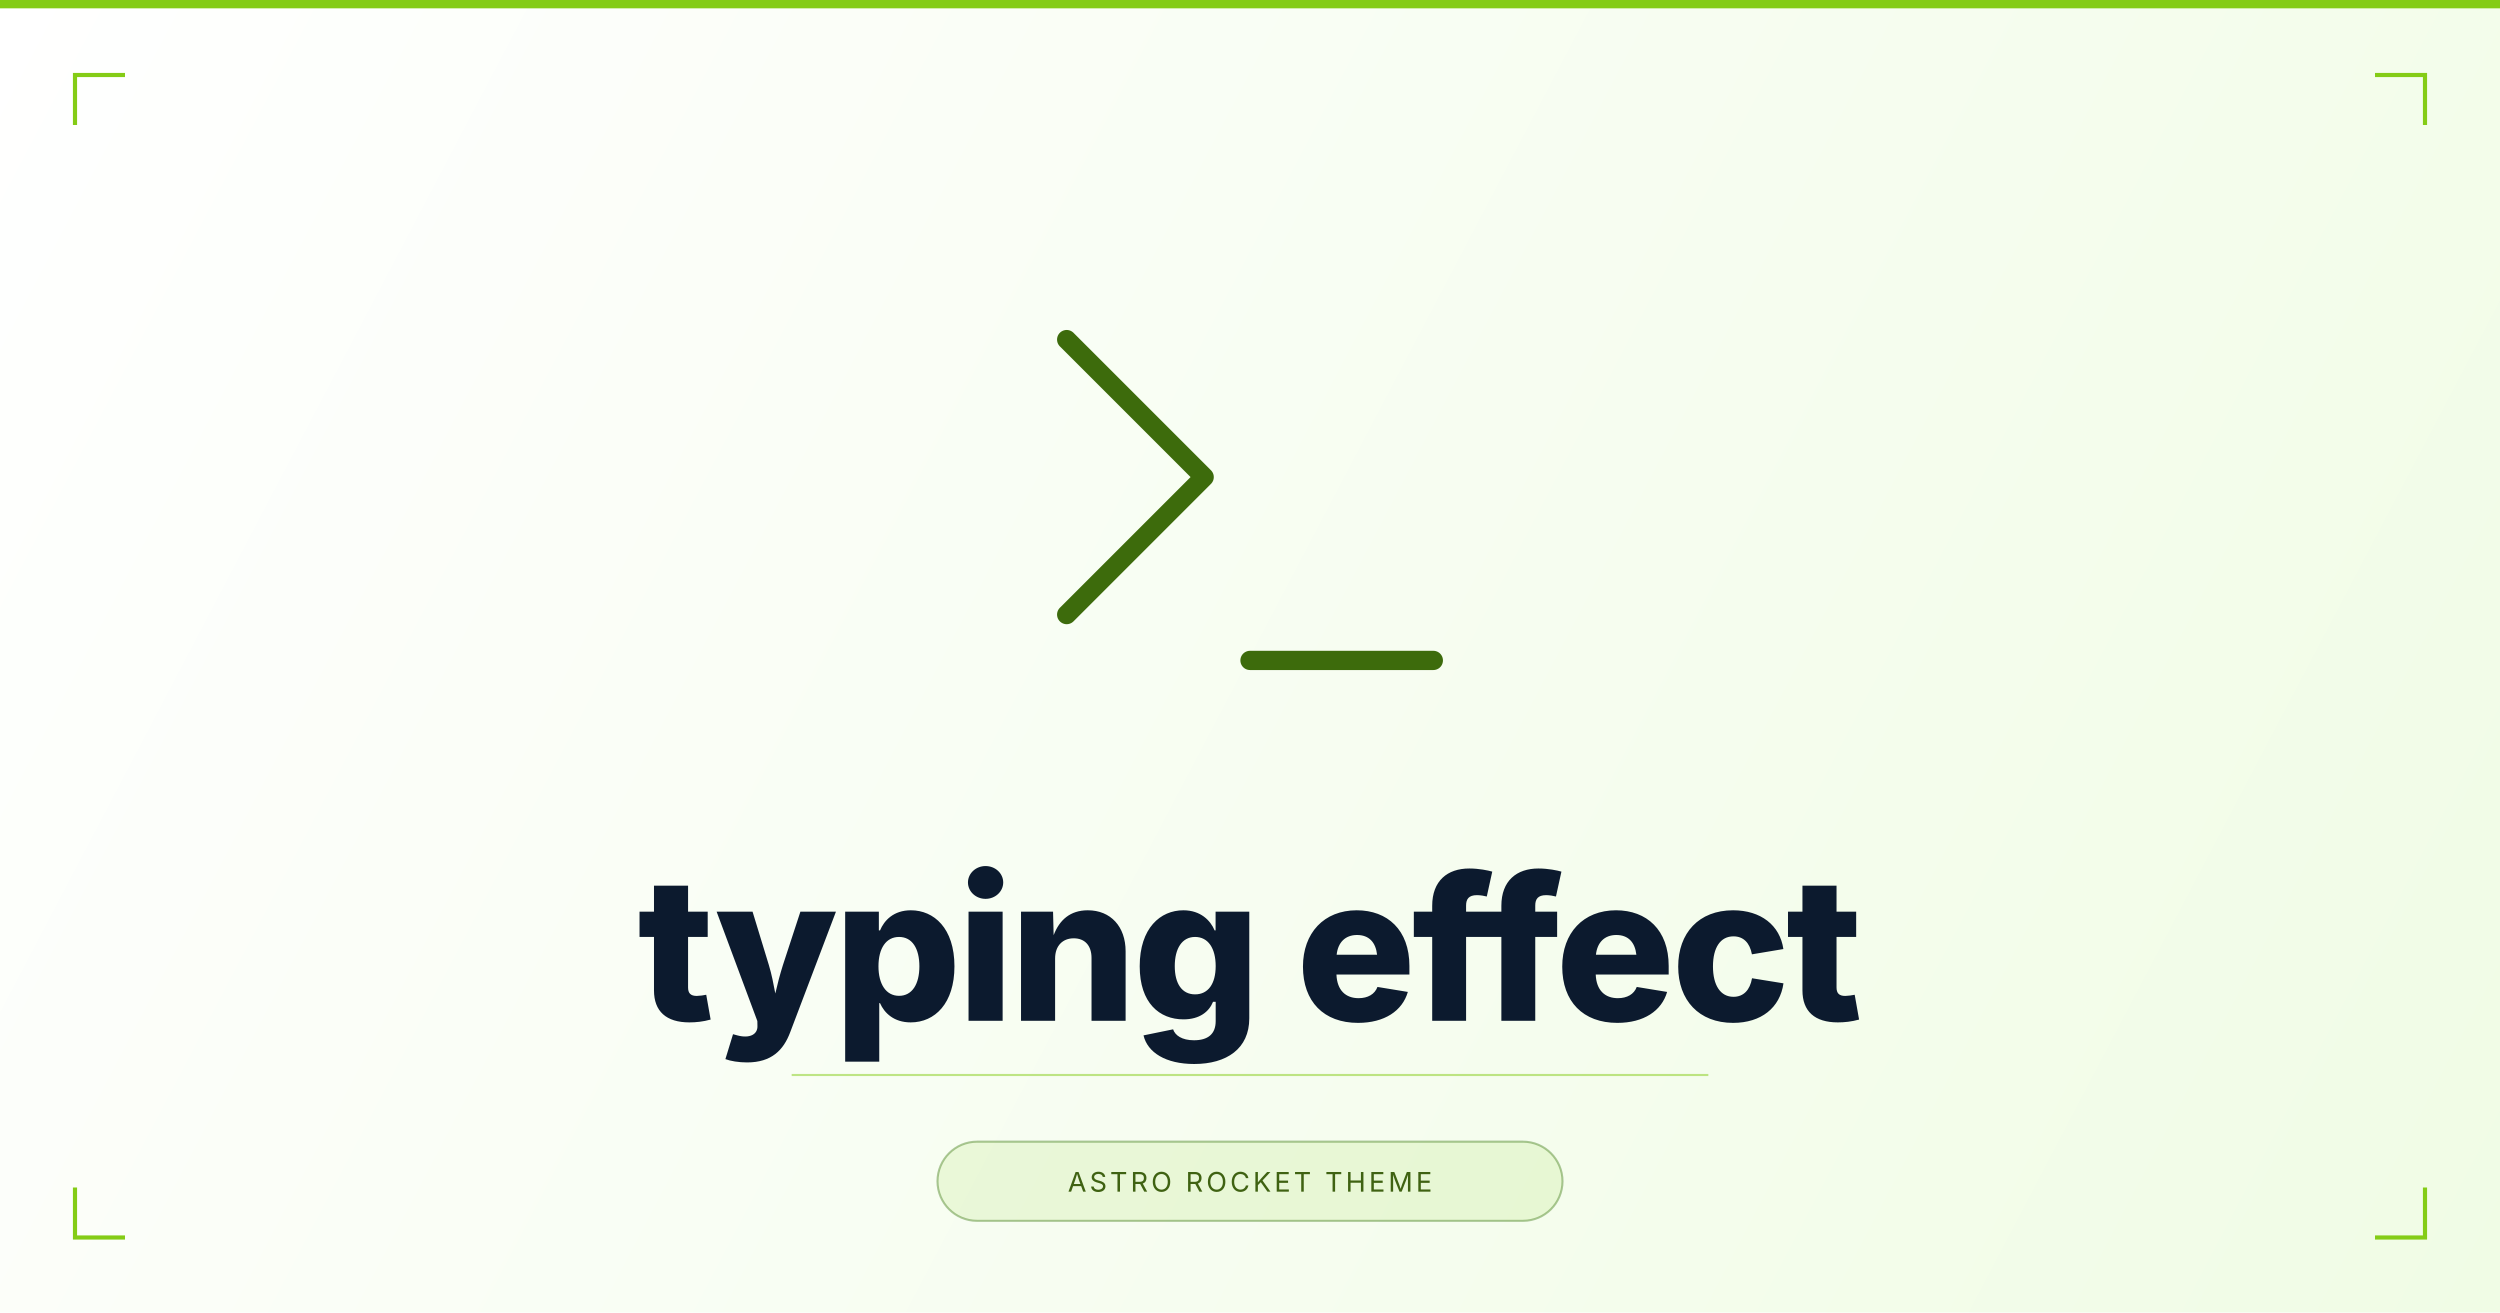
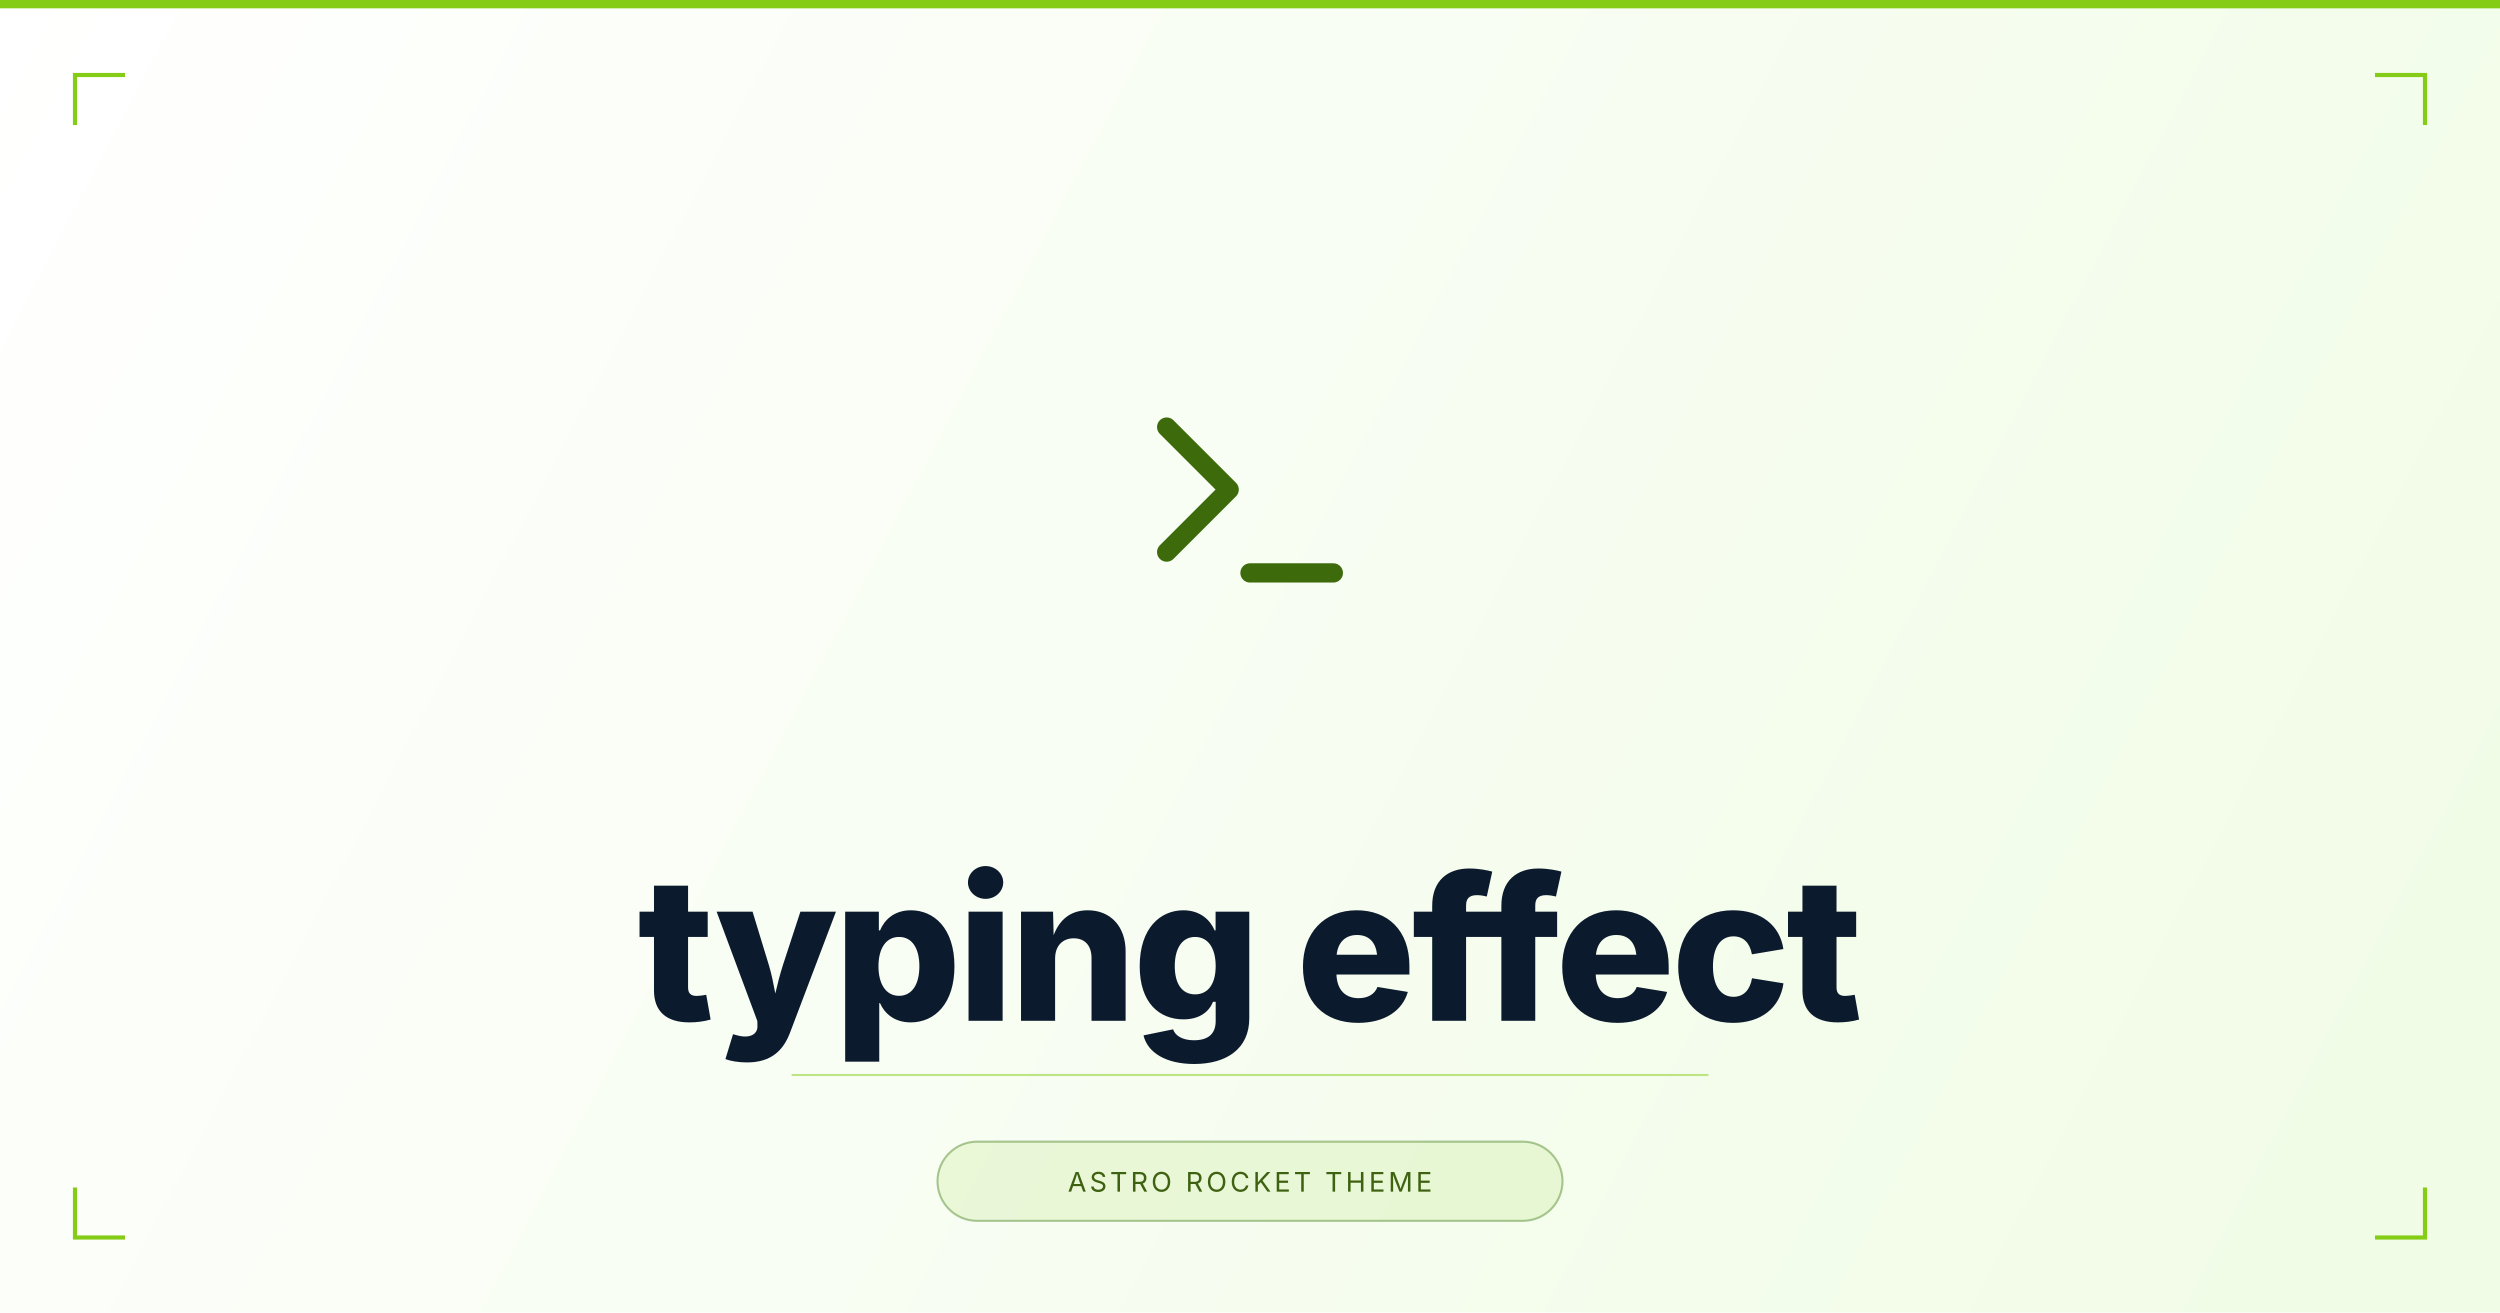
<svg xmlns="http://www.w3.org/2000/svg" width="1200" height="630" viewBox="0 0 1200 630" fill="none">
  <style>
    .bi-bd { display: none }
    html.dark .bi-bl { display: none }
    html.dark .bi-bd { display: block }
    .bi-ic { stroke: #3d6b0c }
    html.dark .bi-ic { stroke: #a3e635 }
    .bi-tt { fill: #0c1a2e }
    html.dark .bi-tt { fill: #f0fce5 }
    .bi-sl { stroke: rgba(132,204,22,.5) }
    html.dark .bi-sl { stroke: rgba(163,230,53,.25) }
    .bi-bb { fill: rgba(132,204,22,.12); stroke: rgba(53,115,10,.4) }
    html.dark .bi-bb { fill: rgba(163,230,53,.08); stroke: rgba(163,230,53,.3) }
    .bi-bt { fill: #3f6212 }
    html.dark .bi-bt { fill: #a3e635 }
    .bi-cr { stroke: #84cc16 }
  </style>
  <defs>
    <linearGradient id="hte-bl" x1="0" y1="0" x2="1200" y2="630" gradientUnits="userSpaceOnUse">
      <stop offset="0%" stop-color="#ffffff" />
      <stop offset="100%" stop-color="#f0fce5" />
    </linearGradient>
    <linearGradient id="hte-bd" x1="0" y1="0" x2="1200" y2="630" gradientUnits="userSpaceOnUse">
      <stop offset="0%" stop-color="#0c1929" />
      <stop offset="100%" stop-color="#162236" />
    </linearGradient>
  </defs>
  <rect width="1200" height="630" fill="url(#hte-bl)" class="bi-bl" />
  <rect width="1200" height="630" fill="url(#hte-bd)" class="bi-bd" />
  <rect x="0" y="0" width="1200" height="4" fill="#84cc16" />
-   <g transform="translate(468, 108) scale(11)" stroke="#3d6b0c" stroke-width="0.84" stroke-linecap="round" stroke-linejoin="round" fill="none" class="bi-ic">
+   <g transform="translate(540, 180) scale(5)" stroke="#3d6b0c" stroke-width="1.85" stroke-linecap="round" stroke-linejoin="round" fill="none" class="bi-ic">
    <polyline points="4 17 10 11 4 5" />
    <line x1="12" x2="20" y1="19" y2="19" />
  </g>
  <text x="600" y="490" font-family="'Outfit Variable', 'Outfit', -apple-system, BlinkMacSystemFont, 'Segoe UI', sans-serif" font-size="96" font-weight="800" fill="#0c1a2e" text-anchor="middle" letter-spacing="-2" class="bi-tt">typing effect</text>
  <line x1="380" y1="516" x2="820" y2="516" stroke="rgba(132,204,22,0.5)" stroke-width="1" class="bi-sl" />
  <rect x="450" y="548" width="300" height="38" rx="19" fill="rgba(132,204,22,0.12)" stroke="rgba(53,115,10,0.4)" stroke-width="1" class="bi-bb" />
  <text x="600" y="572" font-family="'Outfit Variable', 'Outfit', -apple-system, BlinkMacSystemFont, 'Segoe UI', sans-serif" font-size="13" fill="#3f6212" text-anchor="middle" letter-spacing="1.5" class="bi-bt">ASTRO ROCKET THEME</text>
  <path d="M 36 60 L 36 36 L 60 36" stroke-width="2" fill="none" class="bi-cr" />
  <path d="M 1140 36 L 1164 36 L 1164 60" stroke-width="2" fill="none" class="bi-cr" />
  <path d="M 36 570 L 36 594 L 60 594" stroke-width="2" fill="none" class="bi-cr" />
  <path d="M 1140 594 L 1164 594 L 1164 570" stroke-width="2" fill="none" class="bi-cr" />
</svg>
